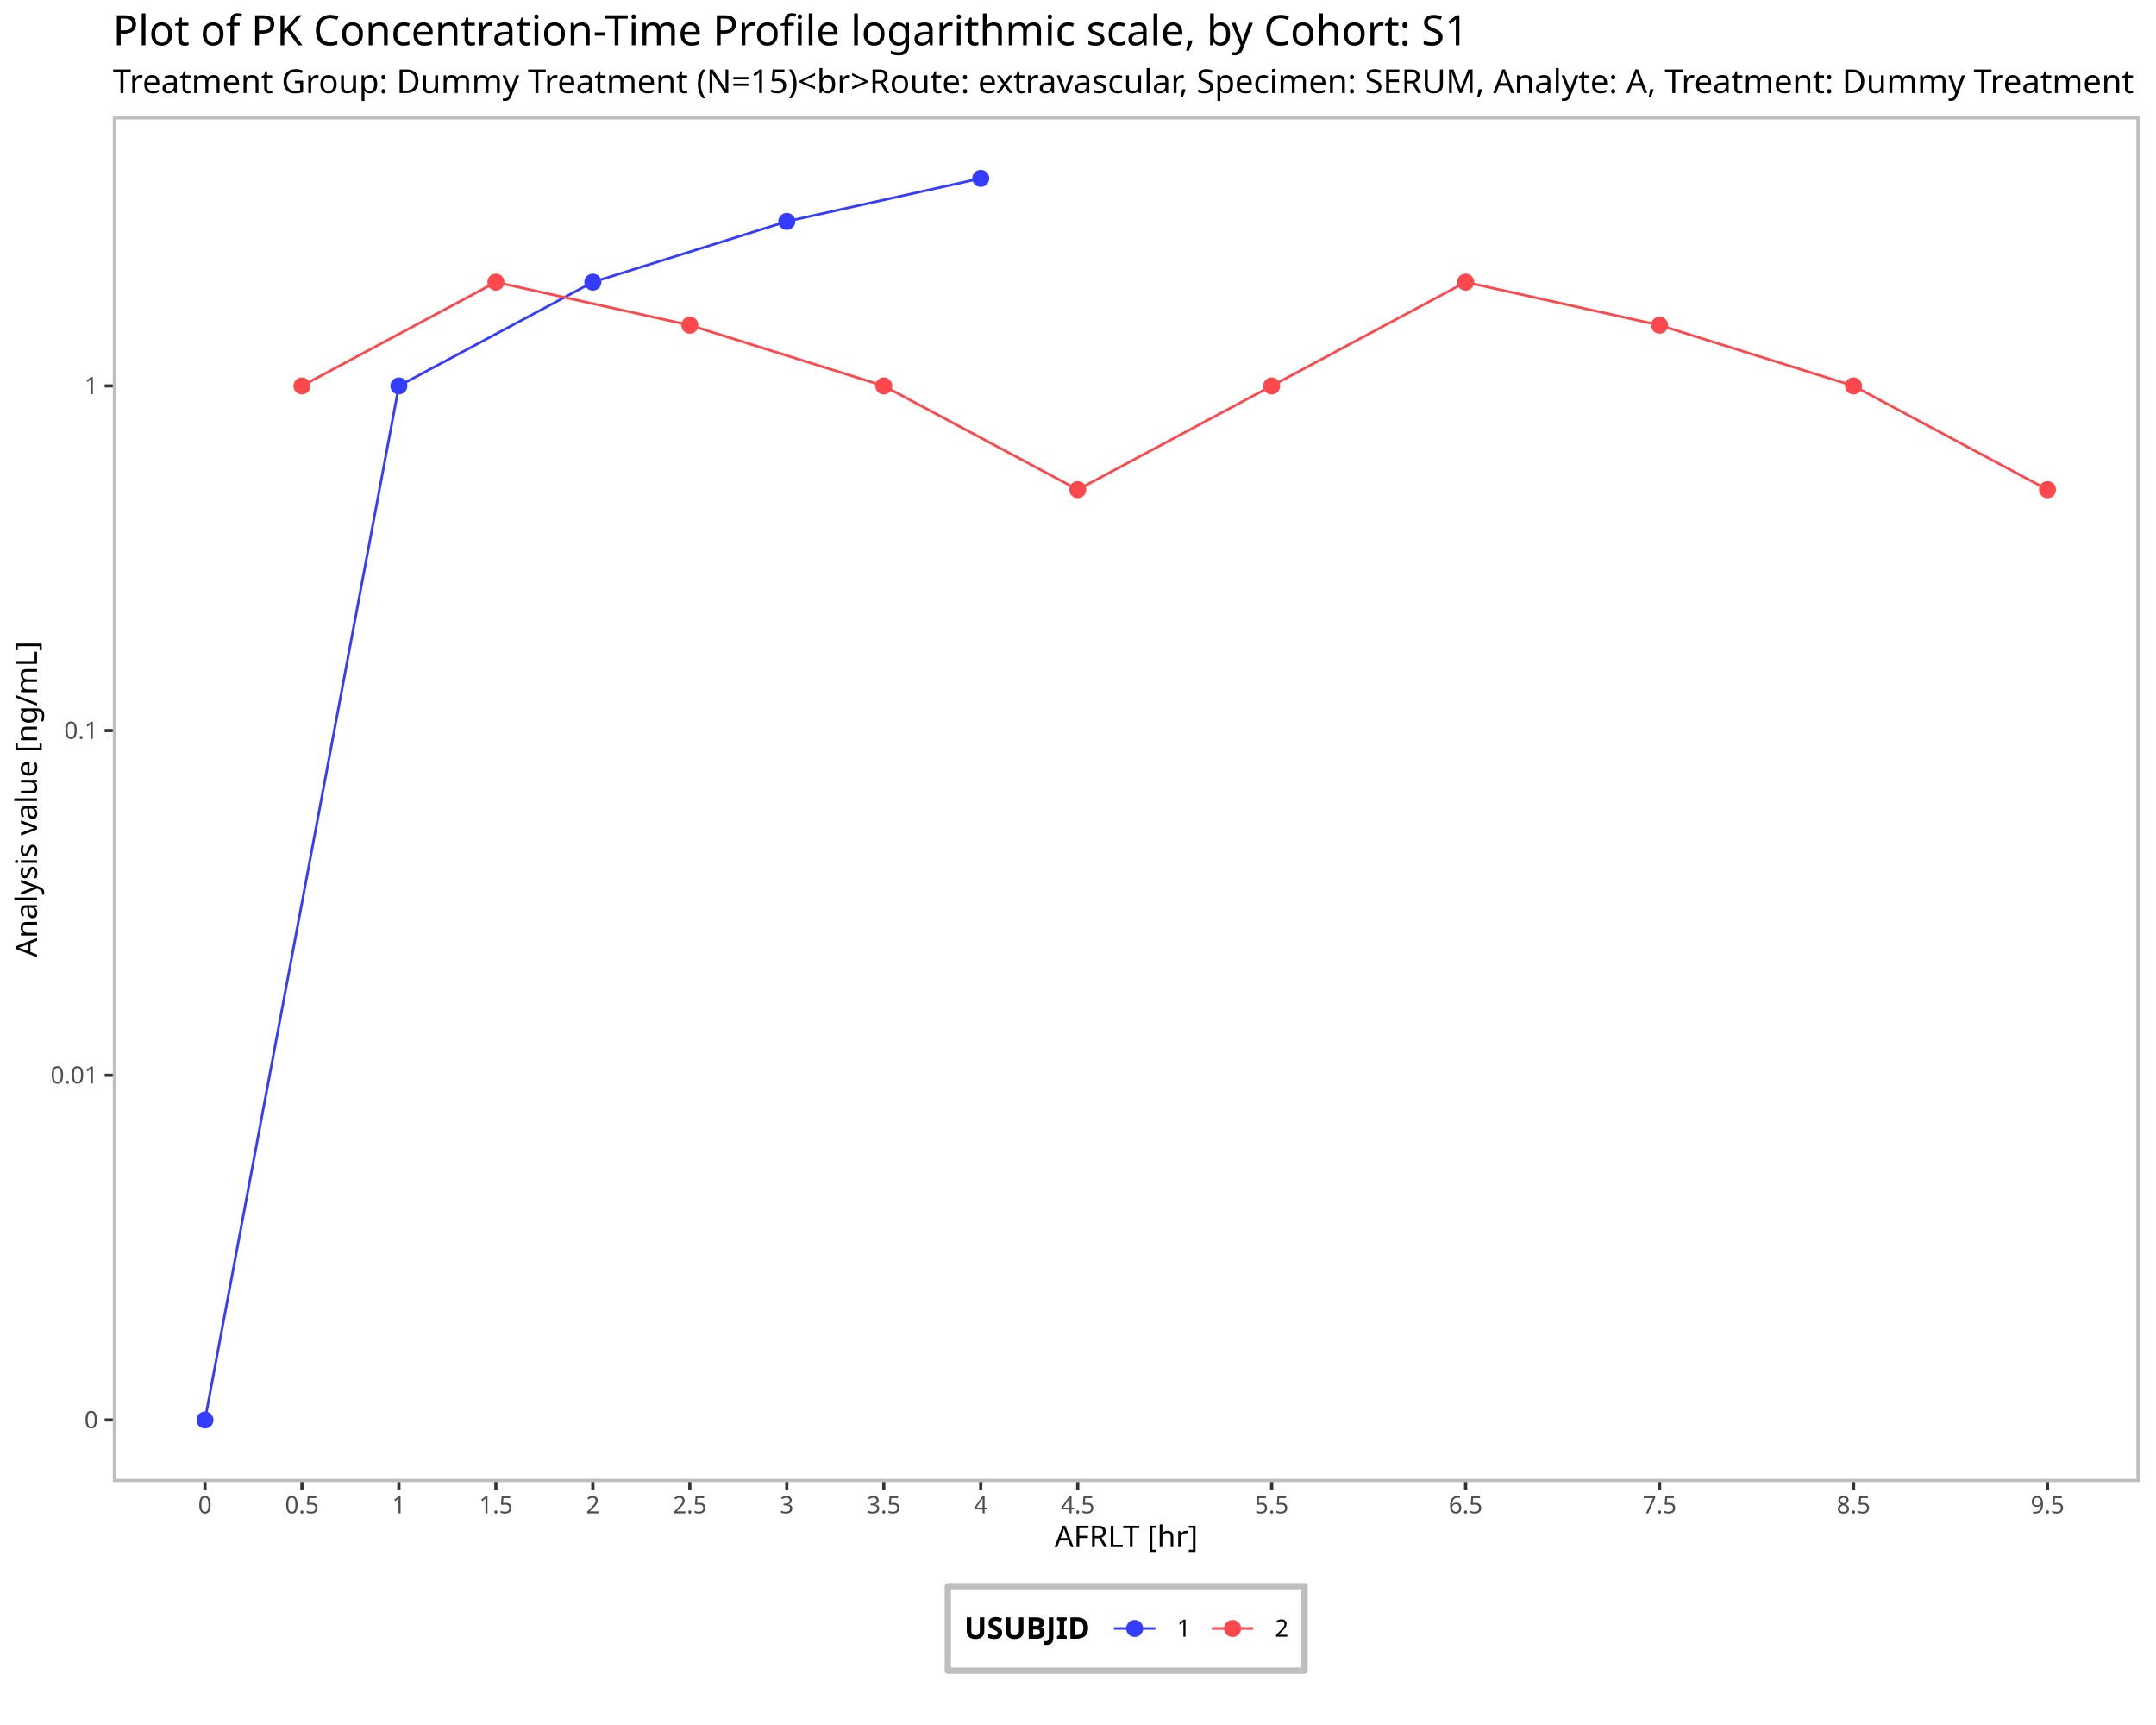
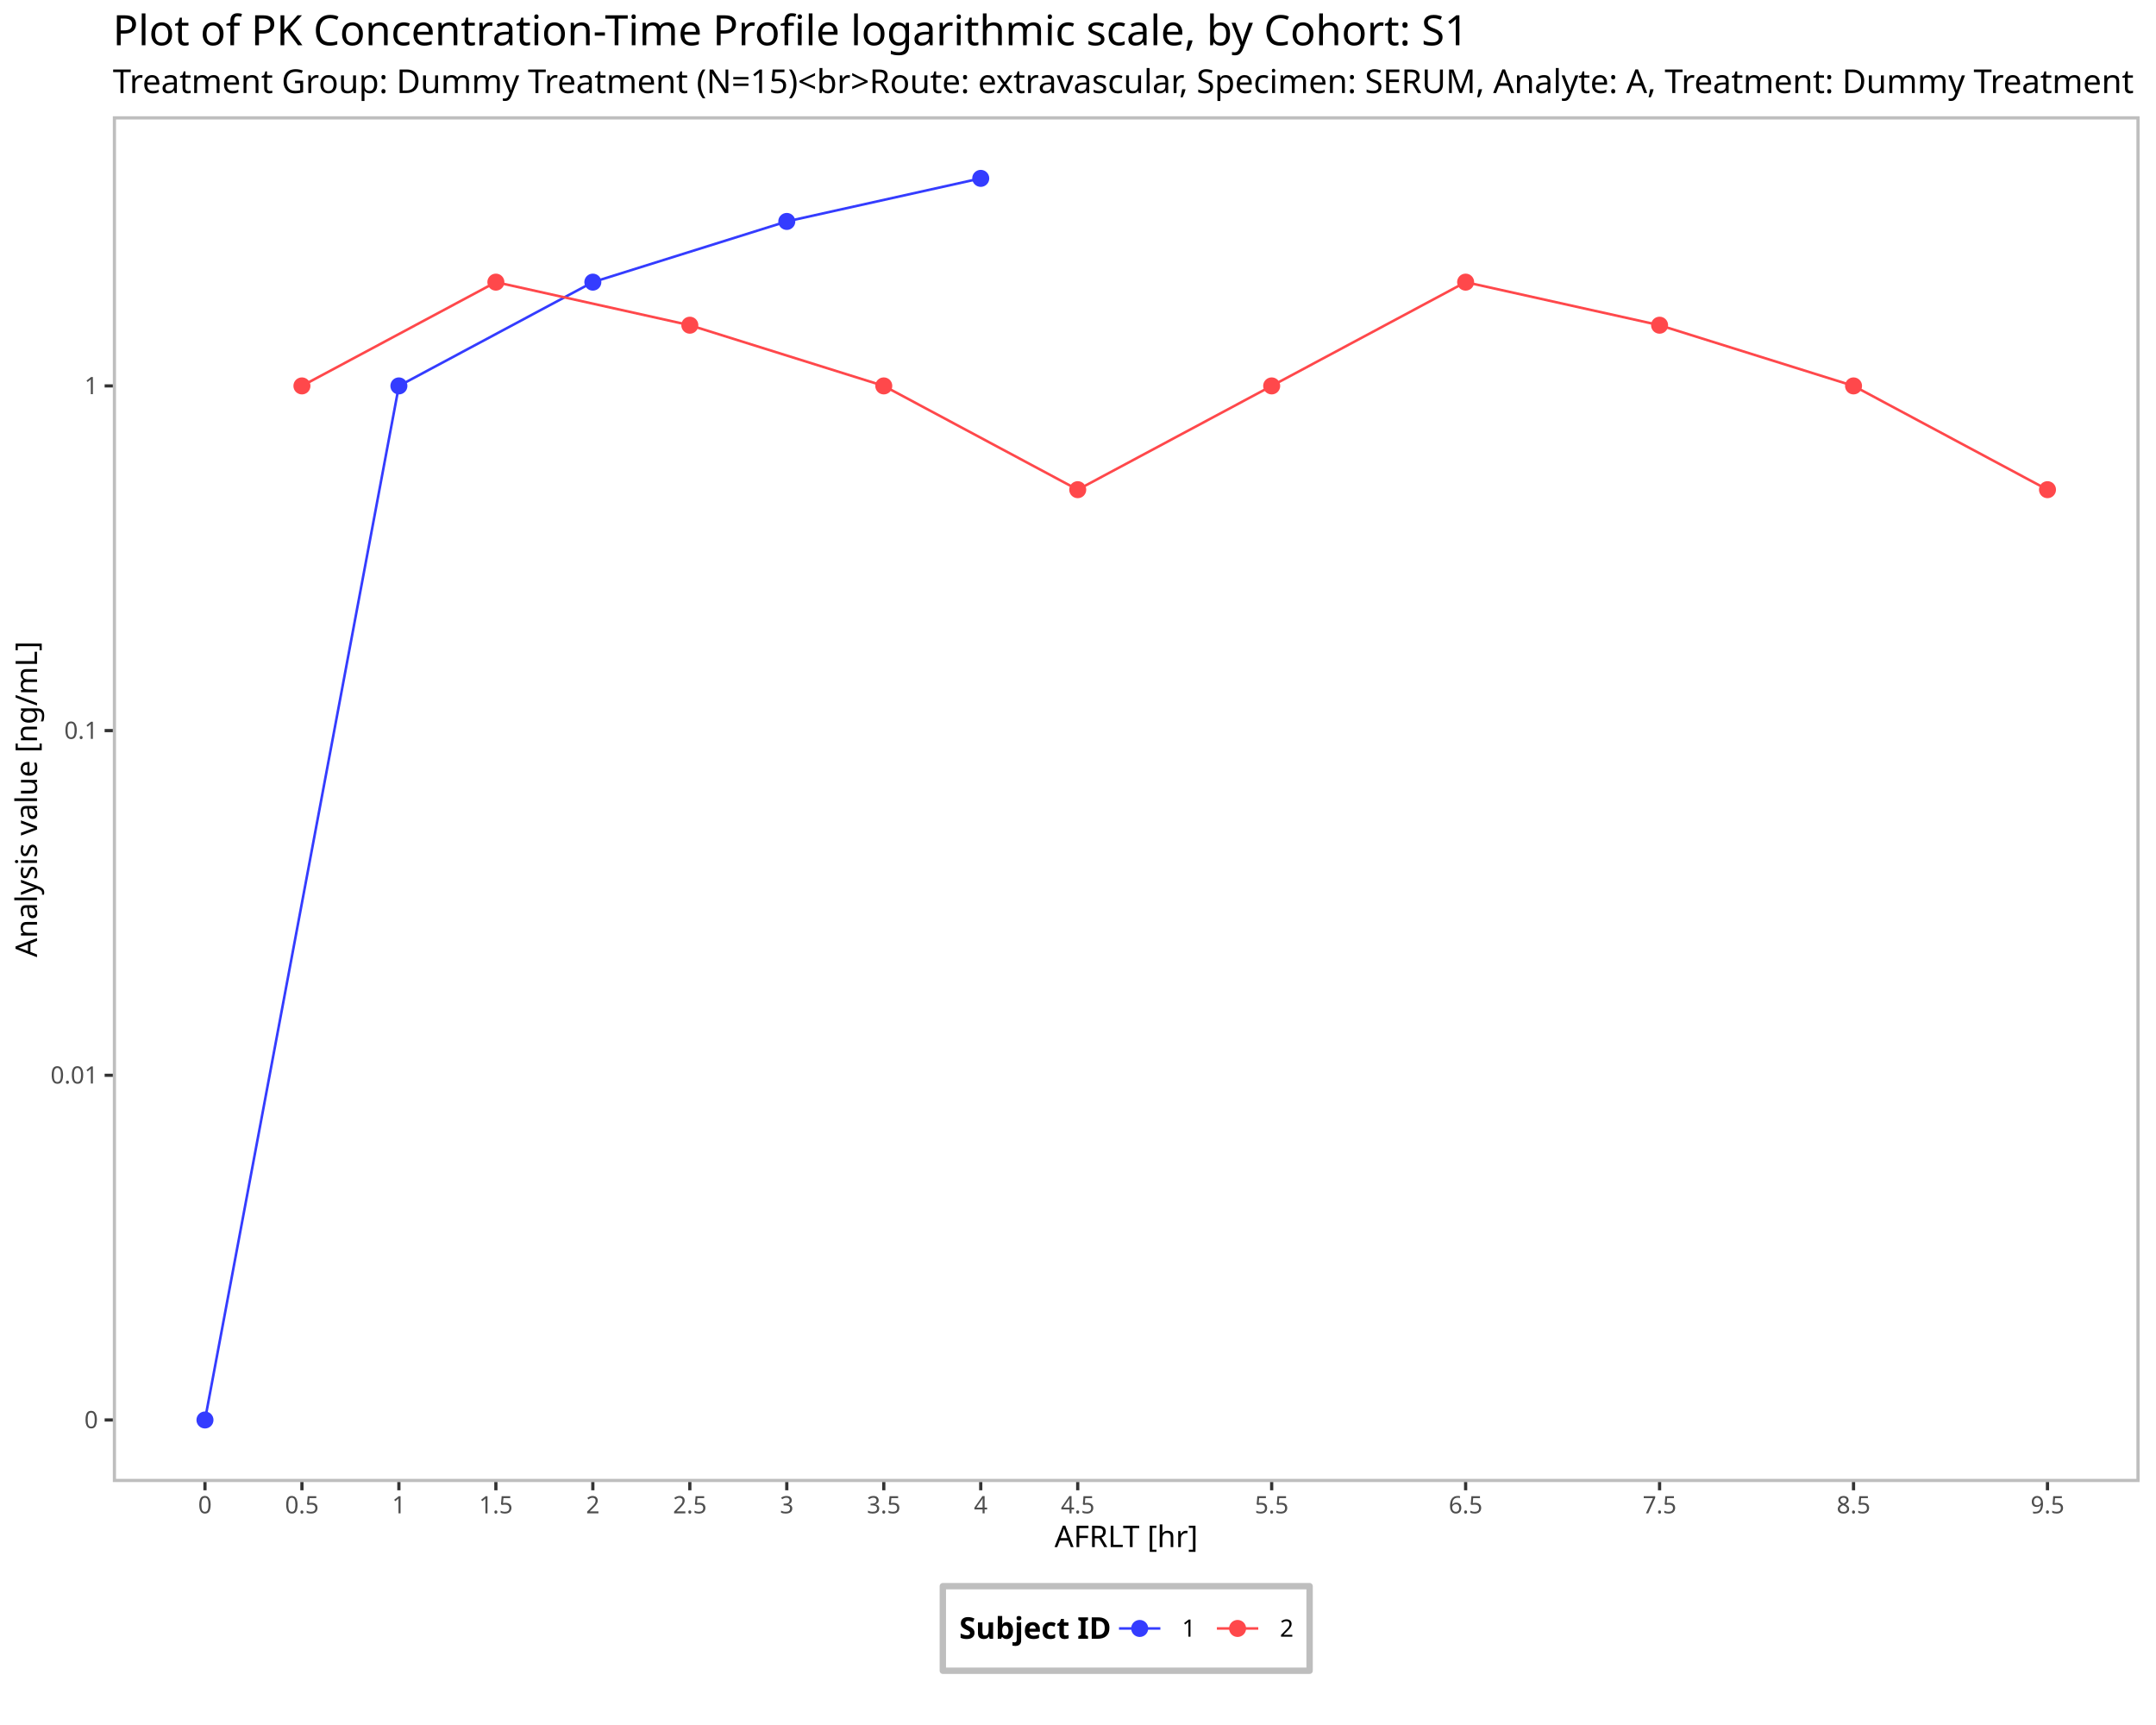
<svg xmlns="http://www.w3.org/2000/svg" class="svglite" data-engine-version="2.0" width="720.00pt" height="576.00pt" viewBox="0 0 720.00 576.00">
  <defs>
    <style type="text/css">
    .svglite line, .svglite polyline, .svglite polygon, .svglite path, .svglite rect, .svglite circle {
      fill: none;
      stroke: #000000;
      stroke-linecap: round;
      stroke-linejoin: round;
      stroke-miterlimit: 10.00;
    }
  </style>
  </defs>
  <rect width="100%" height="100%" style="stroke: none; fill: #FFFFFF;" />
  <defs>
    <clipPath id="cpMC4wMHw3MjAuMDB8MC4wMHw1NzYuMDA=">
      <rect x="0.00" y="0.00" width="720.00" height="576.00" />
    </clipPath>
  </defs>
  <g clip-path="url(#cpMC4wMHw3MjAuMDB8MC4wMHw1NzYuMDA=)">
    <rect x="0.00" y="0.00" width="720.00" height="576.00" style="stroke-width: 1.07; stroke: #FFFFFF; fill: #FFFFFF;" />
  </g>
  <defs>
    <clipPath id="cpMzcuNjh8NzE0LjUyfDM4LjgzfDQ5NC44OA==">
      <rect x="37.68" y="38.83" width="676.84" height="456.05" />
    </clipPath>
  </defs>
  <g clip-path="url(#cpMzcuNjh8NzE0LjUyfDM4LjgzfDQ5NC44OA==)">
    <polyline points="68.45,474.15 133.21,128.86 197.98,94.21 262.75,73.94 327.52,59.56 " style="stroke-width: 0.85; stroke: #343CFF; stroke-linecap: butt;" />
    <polyline points="100.83,128.86 165.60,94.21 230.37,108.59 295.14,128.86 359.91,163.51 424.68,128.86 489.45,94.21 554.22,108.59 618.99,128.86 683.76,163.51 " style="stroke-width: 0.85; stroke: #FF484B; stroke-linecap: butt;" />
    <circle cx="68.45" cy="474.15" r="2.49" style="stroke-width: 0.71; stroke: #343CFF; fill: #343CFF;" />
    <circle cx="133.21" cy="128.86" r="2.49" style="stroke-width: 0.71; stroke: #343CFF; fill: #343CFF;" />
    <circle cx="197.98" cy="94.21" r="2.49" style="stroke-width: 0.71; stroke: #343CFF; fill: #343CFF;" />
    <circle cx="262.75" cy="73.94" r="2.49" style="stroke-width: 0.71; stroke: #343CFF; fill: #343CFF;" />
    <circle cx="327.52" cy="59.56" r="2.49" style="stroke-width: 0.71; stroke: #343CFF; fill: #343CFF;" />
    <circle cx="100.83" cy="128.86" r="2.49" style="stroke-width: 0.71; stroke: #FF484B; fill: #FF484B;" />
    <circle cx="165.60" cy="94.21" r="2.49" style="stroke-width: 0.71; stroke: #FF484B; fill: #FF484B;" />
    <circle cx="230.37" cy="108.59" r="2.49" style="stroke-width: 0.71; stroke: #FF484B; fill: #FF484B;" />
    <circle cx="295.14" cy="128.86" r="2.49" style="stroke-width: 0.71; stroke: #FF484B; fill: #FF484B;" />
    <circle cx="359.91" cy="163.51" r="2.49" style="stroke-width: 0.71; stroke: #FF484B; fill: #FF484B;" />
    <circle cx="424.68" cy="128.86" r="2.49" style="stroke-width: 0.71; stroke: #FF484B; fill: #FF484B;" />
    <circle cx="489.45" cy="94.21" r="2.49" style="stroke-width: 0.71; stroke: #FF484B; fill: #FF484B;" />
    <circle cx="554.22" cy="108.59" r="2.49" style="stroke-width: 0.71; stroke: #FF484B; fill: #FF484B;" />
    <circle cx="618.99" cy="128.86" r="2.49" style="stroke-width: 0.71; stroke: #FF484B; fill: #FF484B;" />
    <circle cx="683.76" cy="163.51" r="2.49" style="stroke-width: 0.71; stroke: #FF484B; fill: #FF484B;" />
    <rect x="37.68" y="38.83" width="676.84" height="456.05" style="stroke-width: 2.13; stroke: #BEBEBE;" />
  </g>
  <g clip-path="url(#cpMC4wMHw3MjAuMDB8MC4wMHw1NzYuMDA=)">
    <text x="32.75" y="476.90" text-anchor="end" style="font-size: 8.00px; fill: #4D4D4D; font-family: sans;" textLength="4.45px" lengthAdjust="spacingAndGlyphs">0</text>
    <text x="32.75" y="361.81" text-anchor="end" style="font-size: 8.00px; fill: #4D4D4D; font-family: sans;" textLength="15.57px" lengthAdjust="spacingAndGlyphs">0.01</text>
    <text x="32.75" y="246.71" text-anchor="end" style="font-size: 8.00px; fill: #4D4D4D; font-family: sans;" textLength="11.12px" lengthAdjust="spacingAndGlyphs">0.1</text>
    <text x="32.75" y="131.61" text-anchor="end" style="font-size: 8.00px; fill: #4D4D4D; font-family: sans;" textLength="4.45px" lengthAdjust="spacingAndGlyphs">1</text>
    <polyline points="34.94,474.15 37.68,474.15 " style="stroke-width: 1.07; stroke: #333333; stroke-linecap: butt;" />
    <polyline points="34.94,359.05 37.68,359.05 " style="stroke-width: 1.07; stroke: #333333; stroke-linecap: butt;" />
    <polyline points="34.94,243.96 37.68,243.96 " style="stroke-width: 1.07; stroke: #333333; stroke-linecap: butt;" />
    <polyline points="34.94,128.86 37.68,128.86 " style="stroke-width: 1.07; stroke: #333333; stroke-linecap: butt;" />
    <polyline points="68.45,497.62 68.45,494.88 " style="stroke-width: 1.07; stroke: #333333; stroke-linecap: butt;" />
    <polyline points="100.83,497.62 100.83,494.88 " style="stroke-width: 1.07; stroke: #333333; stroke-linecap: butt;" />
    <polyline points="133.21,497.62 133.21,494.88 " style="stroke-width: 1.07; stroke: #333333; stroke-linecap: butt;" />
    <polyline points="165.60,497.62 165.60,494.88 " style="stroke-width: 1.07; stroke: #333333; stroke-linecap: butt;" />
    <polyline points="197.98,497.62 197.98,494.88 " style="stroke-width: 1.07; stroke: #333333; stroke-linecap: butt;" />
    <polyline points="230.37,497.62 230.37,494.88 " style="stroke-width: 1.07; stroke: #333333; stroke-linecap: butt;" />
    <polyline points="262.75,497.62 262.75,494.88 " style="stroke-width: 1.07; stroke: #333333; stroke-linecap: butt;" />
    <polyline points="295.14,497.62 295.14,494.88 " style="stroke-width: 1.07; stroke: #333333; stroke-linecap: butt;" />
    <polyline points="327.52,497.62 327.52,494.88 " style="stroke-width: 1.07; stroke: #333333; stroke-linecap: butt;" />
    <polyline points="359.91,497.62 359.91,494.88 " style="stroke-width: 1.07; stroke: #333333; stroke-linecap: butt;" />
    <polyline points="424.68,497.62 424.68,494.88 " style="stroke-width: 1.07; stroke: #333333; stroke-linecap: butt;" />
    <polyline points="489.45,497.62 489.45,494.88 " style="stroke-width: 1.07; stroke: #333333; stroke-linecap: butt;" />
    <polyline points="554.22,497.62 554.22,494.88 " style="stroke-width: 1.07; stroke: #333333; stroke-linecap: butt;" />
    <polyline points="618.99,497.62 618.99,494.88 " style="stroke-width: 1.07; stroke: #333333; stroke-linecap: butt;" />
    <polyline points="683.76,497.62 683.76,494.88 " style="stroke-width: 1.07; stroke: #333333; stroke-linecap: butt;" />
    <text x="68.45" y="505.32" text-anchor="middle" style="font-size: 8.00px; fill: #4D4D4D; font-family: sans;" textLength="4.45px" lengthAdjust="spacingAndGlyphs">0</text>
    <text x="100.83" y="505.32" text-anchor="middle" style="font-size: 8.00px; fill: #4D4D4D; font-family: sans;" textLength="11.12px" lengthAdjust="spacingAndGlyphs">0.5</text>
    <text x="133.21" y="505.32" text-anchor="middle" style="font-size: 8.00px; fill: #4D4D4D; font-family: sans;" textLength="4.45px" lengthAdjust="spacingAndGlyphs">1</text>
    <text x="165.60" y="505.32" text-anchor="middle" style="font-size: 8.00px; fill: #4D4D4D; font-family: sans;" textLength="11.12px" lengthAdjust="spacingAndGlyphs">1.5</text>
    <text x="197.98" y="505.32" text-anchor="middle" style="font-size: 8.00px; fill: #4D4D4D; font-family: sans;" textLength="4.45px" lengthAdjust="spacingAndGlyphs">2</text>
    <text x="230.37" y="505.32" text-anchor="middle" style="font-size: 8.00px; fill: #4D4D4D; font-family: sans;" textLength="11.12px" lengthAdjust="spacingAndGlyphs">2.5</text>
    <text x="262.75" y="505.32" text-anchor="middle" style="font-size: 8.00px; fill: #4D4D4D; font-family: sans;" textLength="4.45px" lengthAdjust="spacingAndGlyphs">3</text>
    <text x="295.14" y="505.32" text-anchor="middle" style="font-size: 8.00px; fill: #4D4D4D; font-family: sans;" textLength="11.12px" lengthAdjust="spacingAndGlyphs">3.5</text>
    <text x="327.52" y="505.32" text-anchor="middle" style="font-size: 8.00px; fill: #4D4D4D; font-family: sans;" textLength="4.45px" lengthAdjust="spacingAndGlyphs">4</text>
    <text x="359.91" y="505.32" text-anchor="middle" style="font-size: 8.00px; fill: #4D4D4D; font-family: sans;" textLength="11.12px" lengthAdjust="spacingAndGlyphs">4.5</text>
    <text x="424.68" y="505.32" text-anchor="middle" style="font-size: 8.00px; fill: #4D4D4D; font-family: sans;" textLength="11.12px" lengthAdjust="spacingAndGlyphs">5.5</text>
    <text x="489.45" y="505.32" text-anchor="middle" style="font-size: 8.00px; fill: #4D4D4D; font-family: sans;" textLength="11.12px" lengthAdjust="spacingAndGlyphs">6.5</text>
    <text x="554.22" y="505.32" text-anchor="middle" style="font-size: 8.00px; fill: #4D4D4D; font-family: sans;" textLength="11.12px" lengthAdjust="spacingAndGlyphs">7.5</text>
    <text x="618.99" y="505.32" text-anchor="middle" style="font-size: 8.00px; fill: #4D4D4D; font-family: sans;" textLength="11.12px" lengthAdjust="spacingAndGlyphs">8.5</text>
    <text x="683.76" y="505.32" text-anchor="middle" style="font-size: 8.00px; fill: #4D4D4D; font-family: sans;" textLength="11.12px" lengthAdjust="spacingAndGlyphs">9.5</text>
    <text x="376.10" y="516.60" text-anchor="middle" style="font-size: 10.00px; font-family: sans;" textLength="48.90px" lengthAdjust="spacingAndGlyphs">AFRLT [hr]</text>
    <text transform="translate(12.36,266.86) rotate(-90)" text-anchor="middle" style="font-size: 10.00px; font-family: sans;" textLength="100.07px" lengthAdjust="spacingAndGlyphs">Analysis value [ng/mL]</text>
-     <rect x="316.53" y="529.64" width="119.13" height="28.24" style="stroke-width: 2.13; stroke: #BEBEBE;" />
-     <text x="322.01" y="547.20" style="font-size: 10.00px; font-weight: bold; font-family: sans;" textLength="42.80px" lengthAdjust="spacingAndGlyphs">USUBJID</text>
-     <line x1="372.02" y1="543.76" x2="385.84" y2="543.76" style="stroke-width: 0.85; stroke: #343CFF; stroke-linecap: butt;" />
-     <circle cx="378.93" cy="543.76" r="2.49" style="stroke-width: 0.71; stroke: #343CFF; fill: #343CFF;" />
-     <line x1="404.71" y1="543.76" x2="418.53" y2="543.76" style="stroke-width: 0.85; stroke: #FF484B; stroke-linecap: butt;" />
-     <circle cx="411.62" cy="543.76" r="2.49" style="stroke-width: 0.71; stroke: #FF484B; fill: #FF484B;" />
-     <text x="393.05" y="546.51" style="font-size: 8.00px; font-family: sans;" textLength="4.45px" lengthAdjust="spacingAndGlyphs">1</text>
-     <text x="425.74" y="546.51" style="font-size: 8.00px; font-family: sans;" textLength="4.45px" lengthAdjust="spacingAndGlyphs">2</text>
+     <rect x="314.86" y="529.64" width="122.48" height="28.24" style="stroke-width: 2.13; stroke: #BEBEBE;" />
+     <text x="320.34" y="547.20" style="font-size: 10.00px; font-weight: bold; font-family: sans;" textLength="46.14px" lengthAdjust="spacingAndGlyphs">Subject ID</text>
+     <line x1="373.69" y1="543.76" x2="387.51" y2="543.76" style="stroke-width: 0.85; stroke: #343CFF; stroke-linecap: butt;" />
+     <circle cx="380.60" cy="543.76" r="2.49" style="stroke-width: 0.71; stroke: #343CFF; fill: #343CFF;" />
+     <line x1="406.38" y1="543.76" x2="420.20" y2="543.76" style="stroke-width: 0.85; stroke: #FF484B; stroke-linecap: butt;" />
+     <circle cx="413.29" cy="543.76" r="2.49" style="stroke-width: 0.71; stroke: #FF484B; fill: #FF484B;" />
+     <text x="394.72" y="546.51" style="font-size: 8.00px; font-family: sans;" textLength="4.45px" lengthAdjust="spacingAndGlyphs">1</text>
+     <text x="427.41" y="546.51" style="font-size: 8.00px; font-family: sans;" textLength="4.45px" lengthAdjust="spacingAndGlyphs">2</text>
    <text x="37.68" y="31.07" style="font-size: 11.00px; font-family: sans;" textLength="652.10px" lengthAdjust="spacingAndGlyphs">Treatment Group: Dummy Treatment (N=15)&lt;br&gt;Route: extravascular, Specimen: SERUM, Analyte: A, Treatment: Dummy Treatment</text>
    <text x="37.68" y="15.11" style="font-size: 14.00px; font-family: sans;" textLength="434.23px" lengthAdjust="spacingAndGlyphs">Plot of PK Concentration-Time Profile logarithmic scale, by Cohort: S1</text>
  </g>
</svg>
